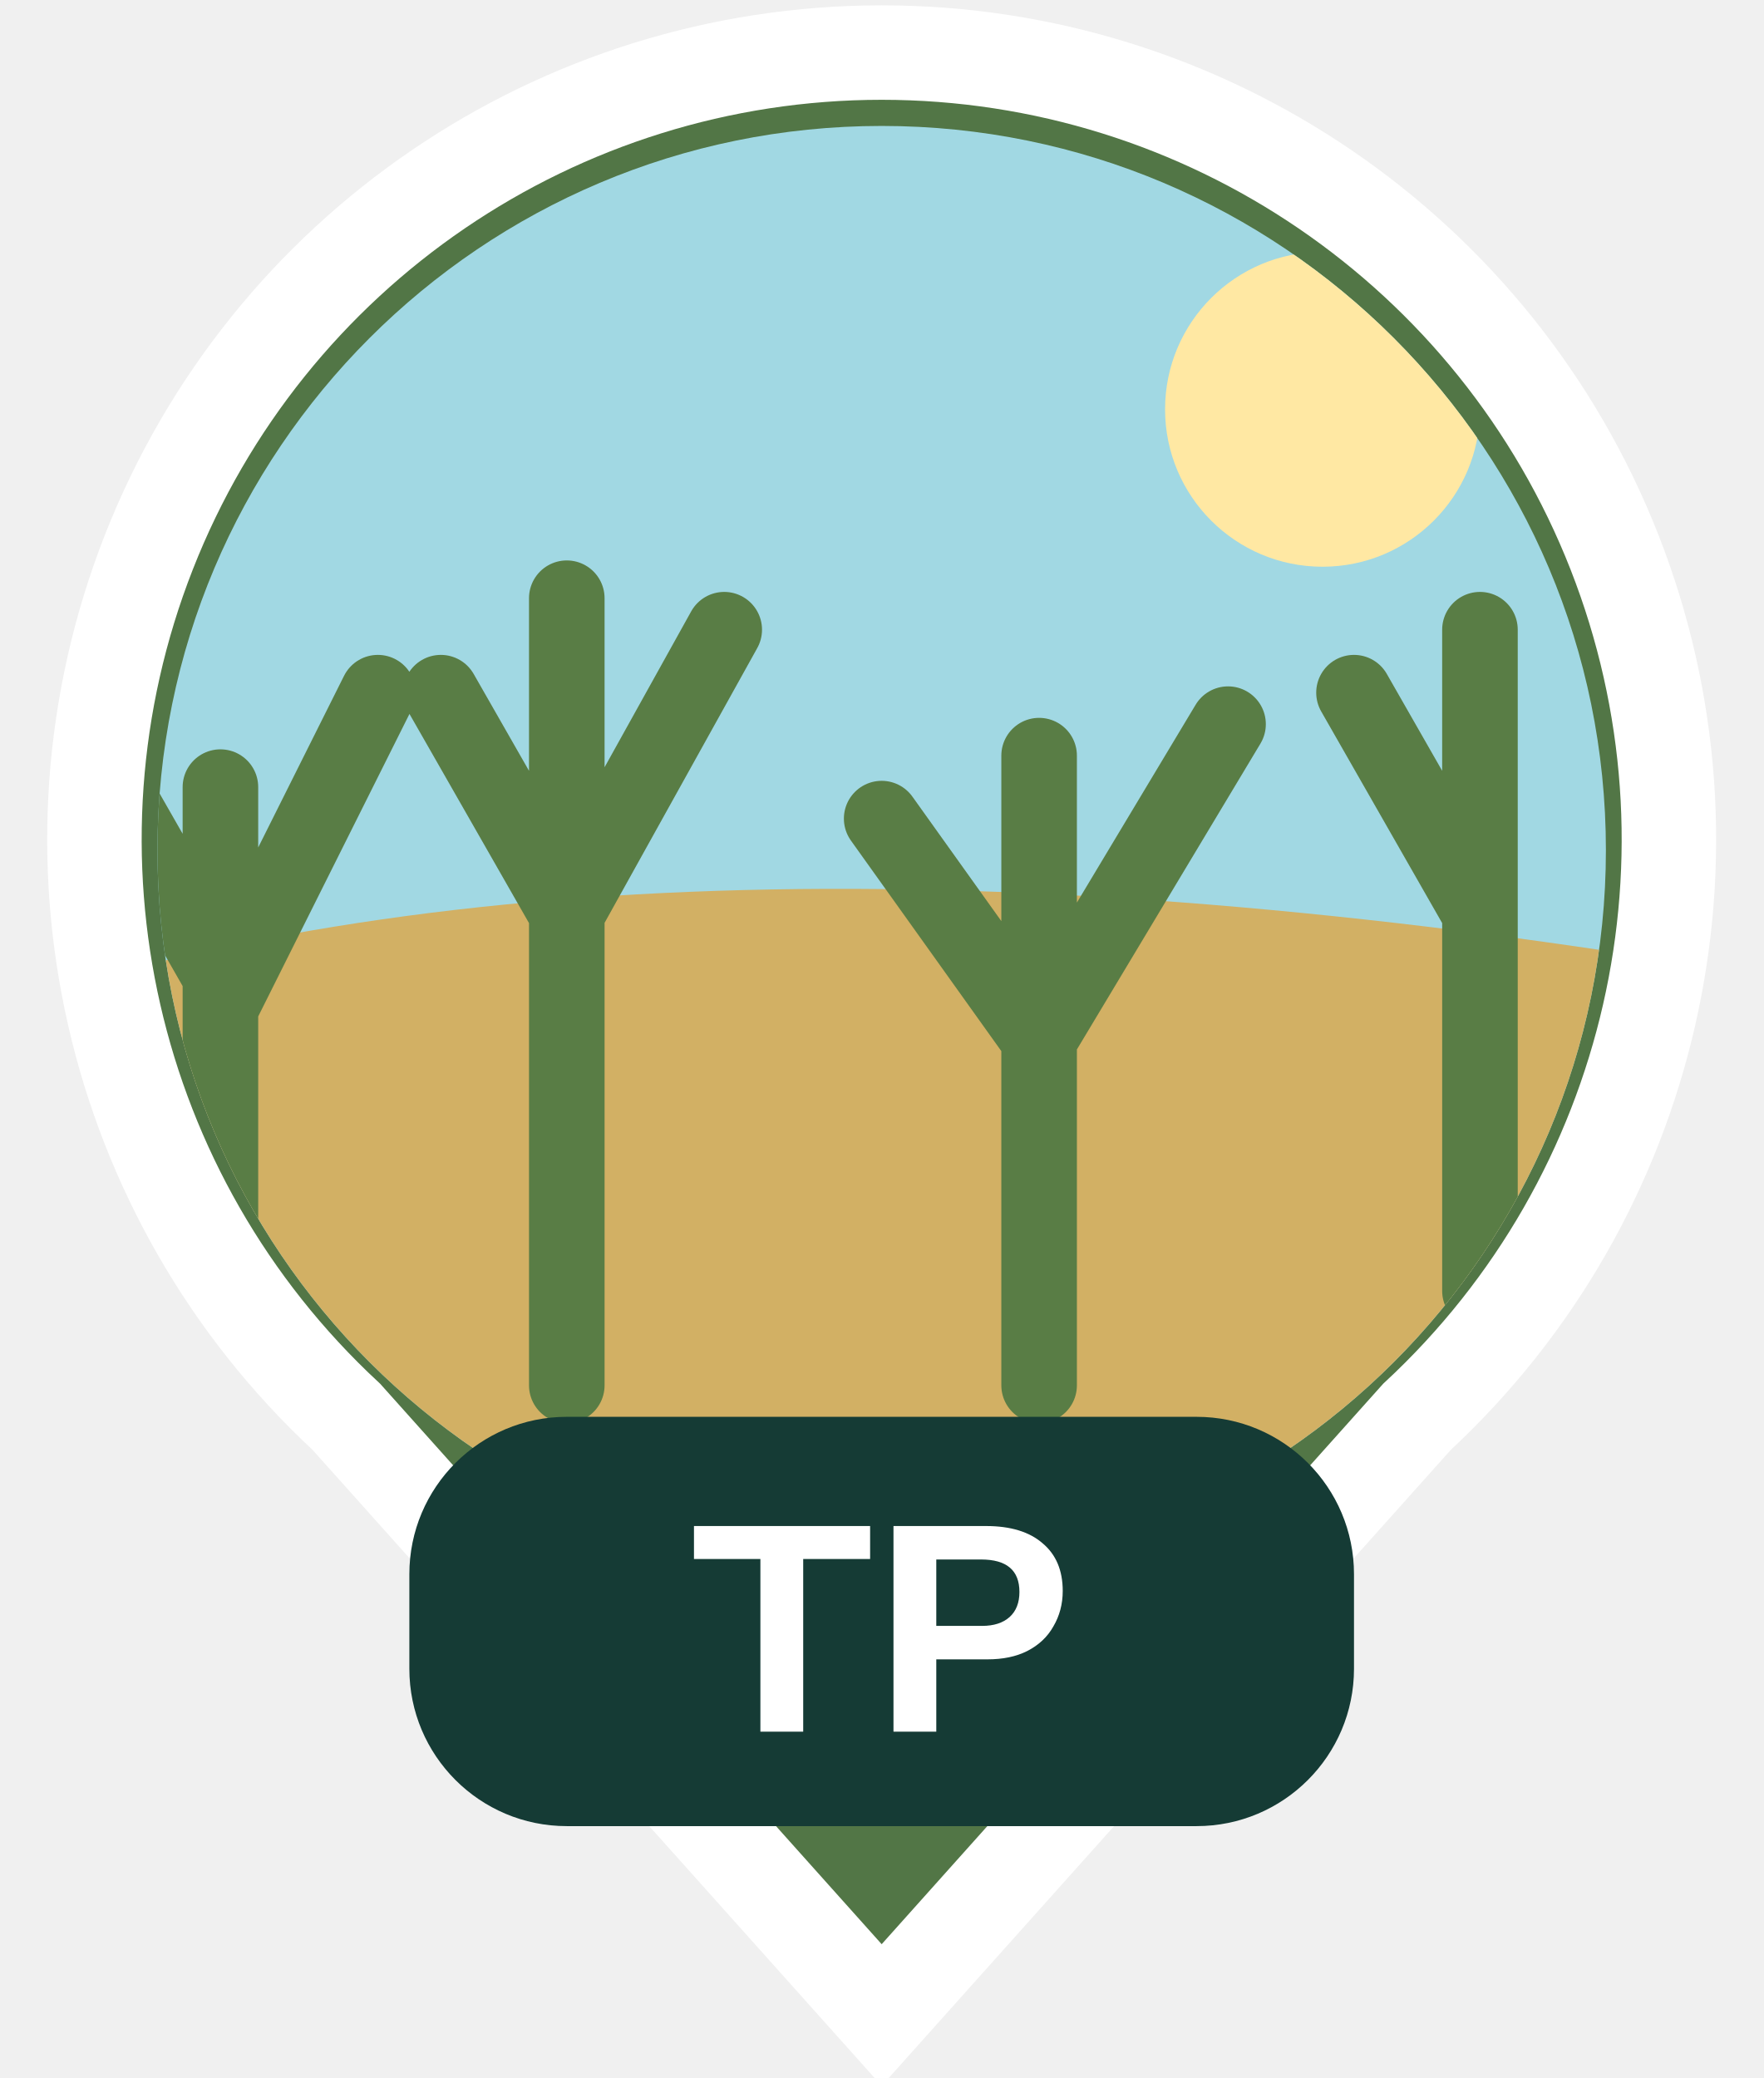
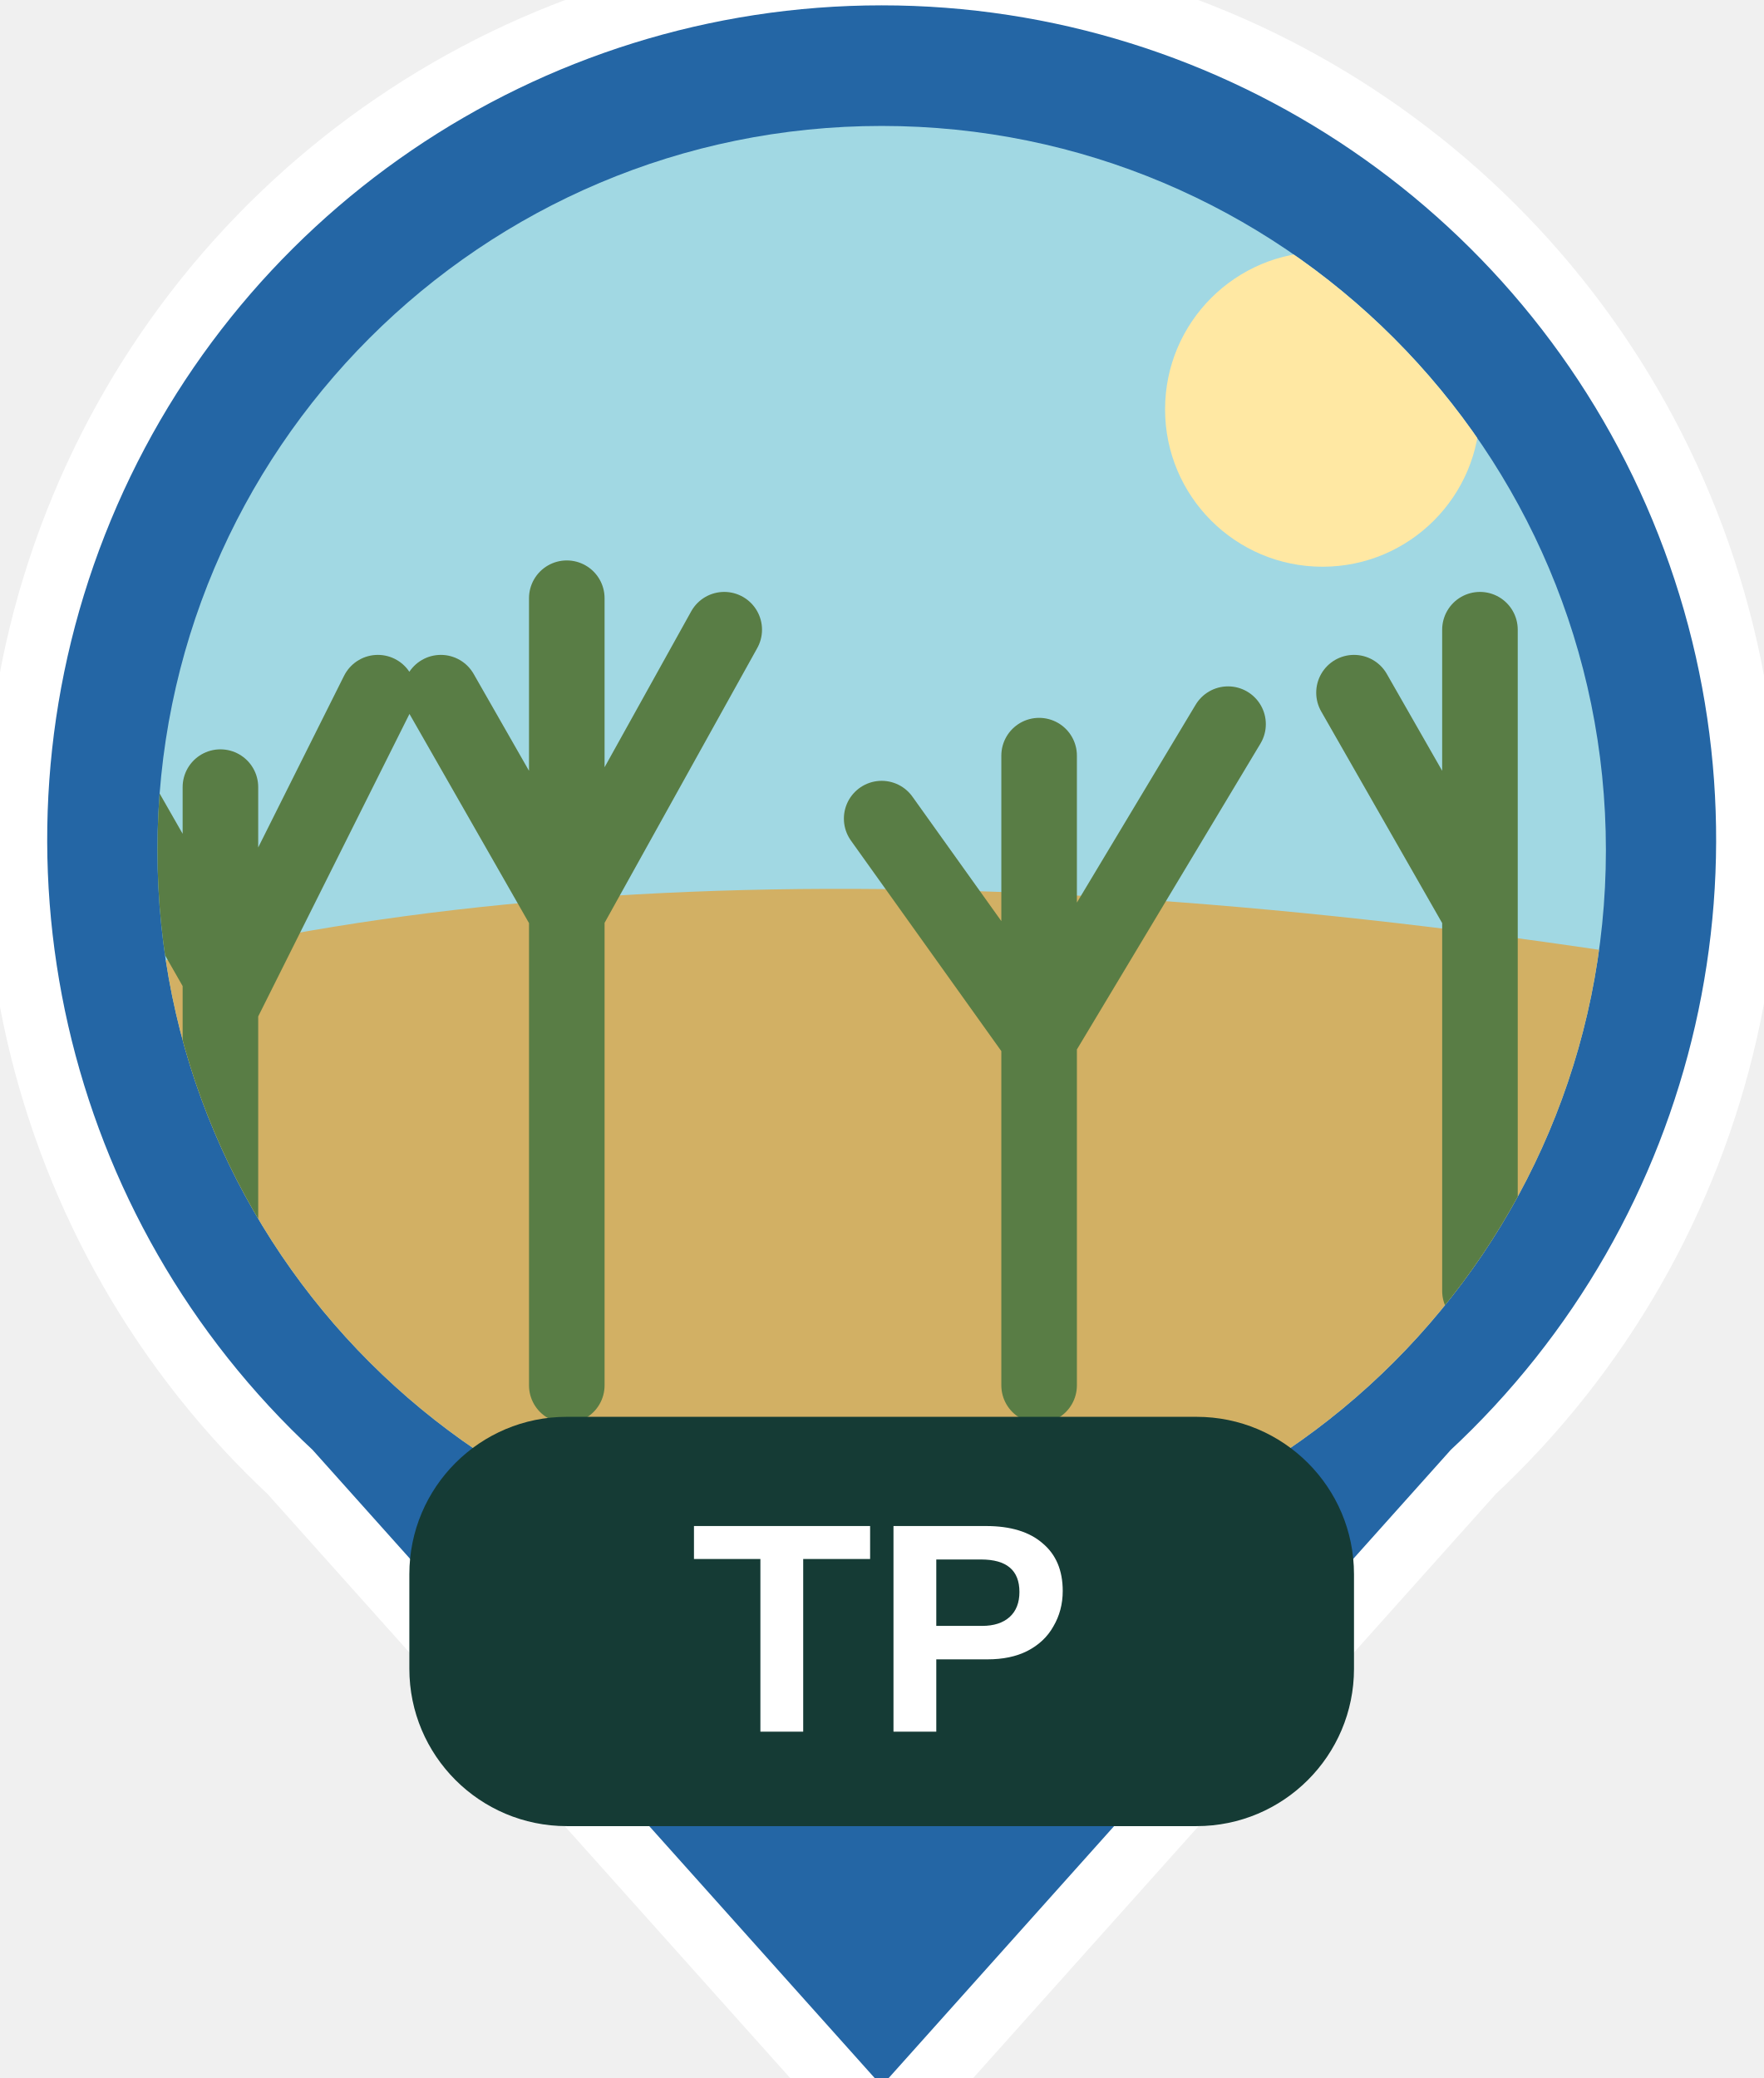
<svg xmlns="http://www.w3.org/2000/svg" viewBox="0 0 56 66">
  <defs>
    <clipPath id="scene">
      <circle cx="28" cy="27" r="23" />
    </clipPath>
  </defs>
-   <path d="M28 64 11 45A25 25 0 1 1 45 45Z" fill="#527646" stroke="white" stroke-width="3" />
+   <path d="M28 64 11 45A25 25 0 1 1 45 45Z" fill="#527646" stroke="white" stroke-width="7" />
+   <path d="M28 64 11 45A25 25 0 1 1 45 45Z" fill="#2466a5" stroke="#2466a5" stroke-width="3" />
  <g clip-path="url(#scene)">
    <circle cx="28" cy="27" r="23" fill="#a1d8e3" />
    <circle cx="42" cy="13" r="5" fill="#ffe8a3" />
    <path d="M0 32Q21 25 56 31v20H0Z" fill="#d2b064" />
    <path d="M7 45V25m0 6-4-7m4 8 5-10m6 22V19m0 10-4-7m4 7 5-9m10 24V24m0 9-5-7m5 7 6-10m8 18V20m0 9-4-7" stroke="#597d45" stroke-width="2.4" stroke-linecap="round" />
  </g>
  <rect x="13" y="45" width="30" height="13" rx="5" fill="#153b35" />
  <text x="28" y="55" text-anchor="middle" font-family="Arial,sans-serif" font-size="9.5" font-weight="bold" fill="white">TP</text>
</svg>
